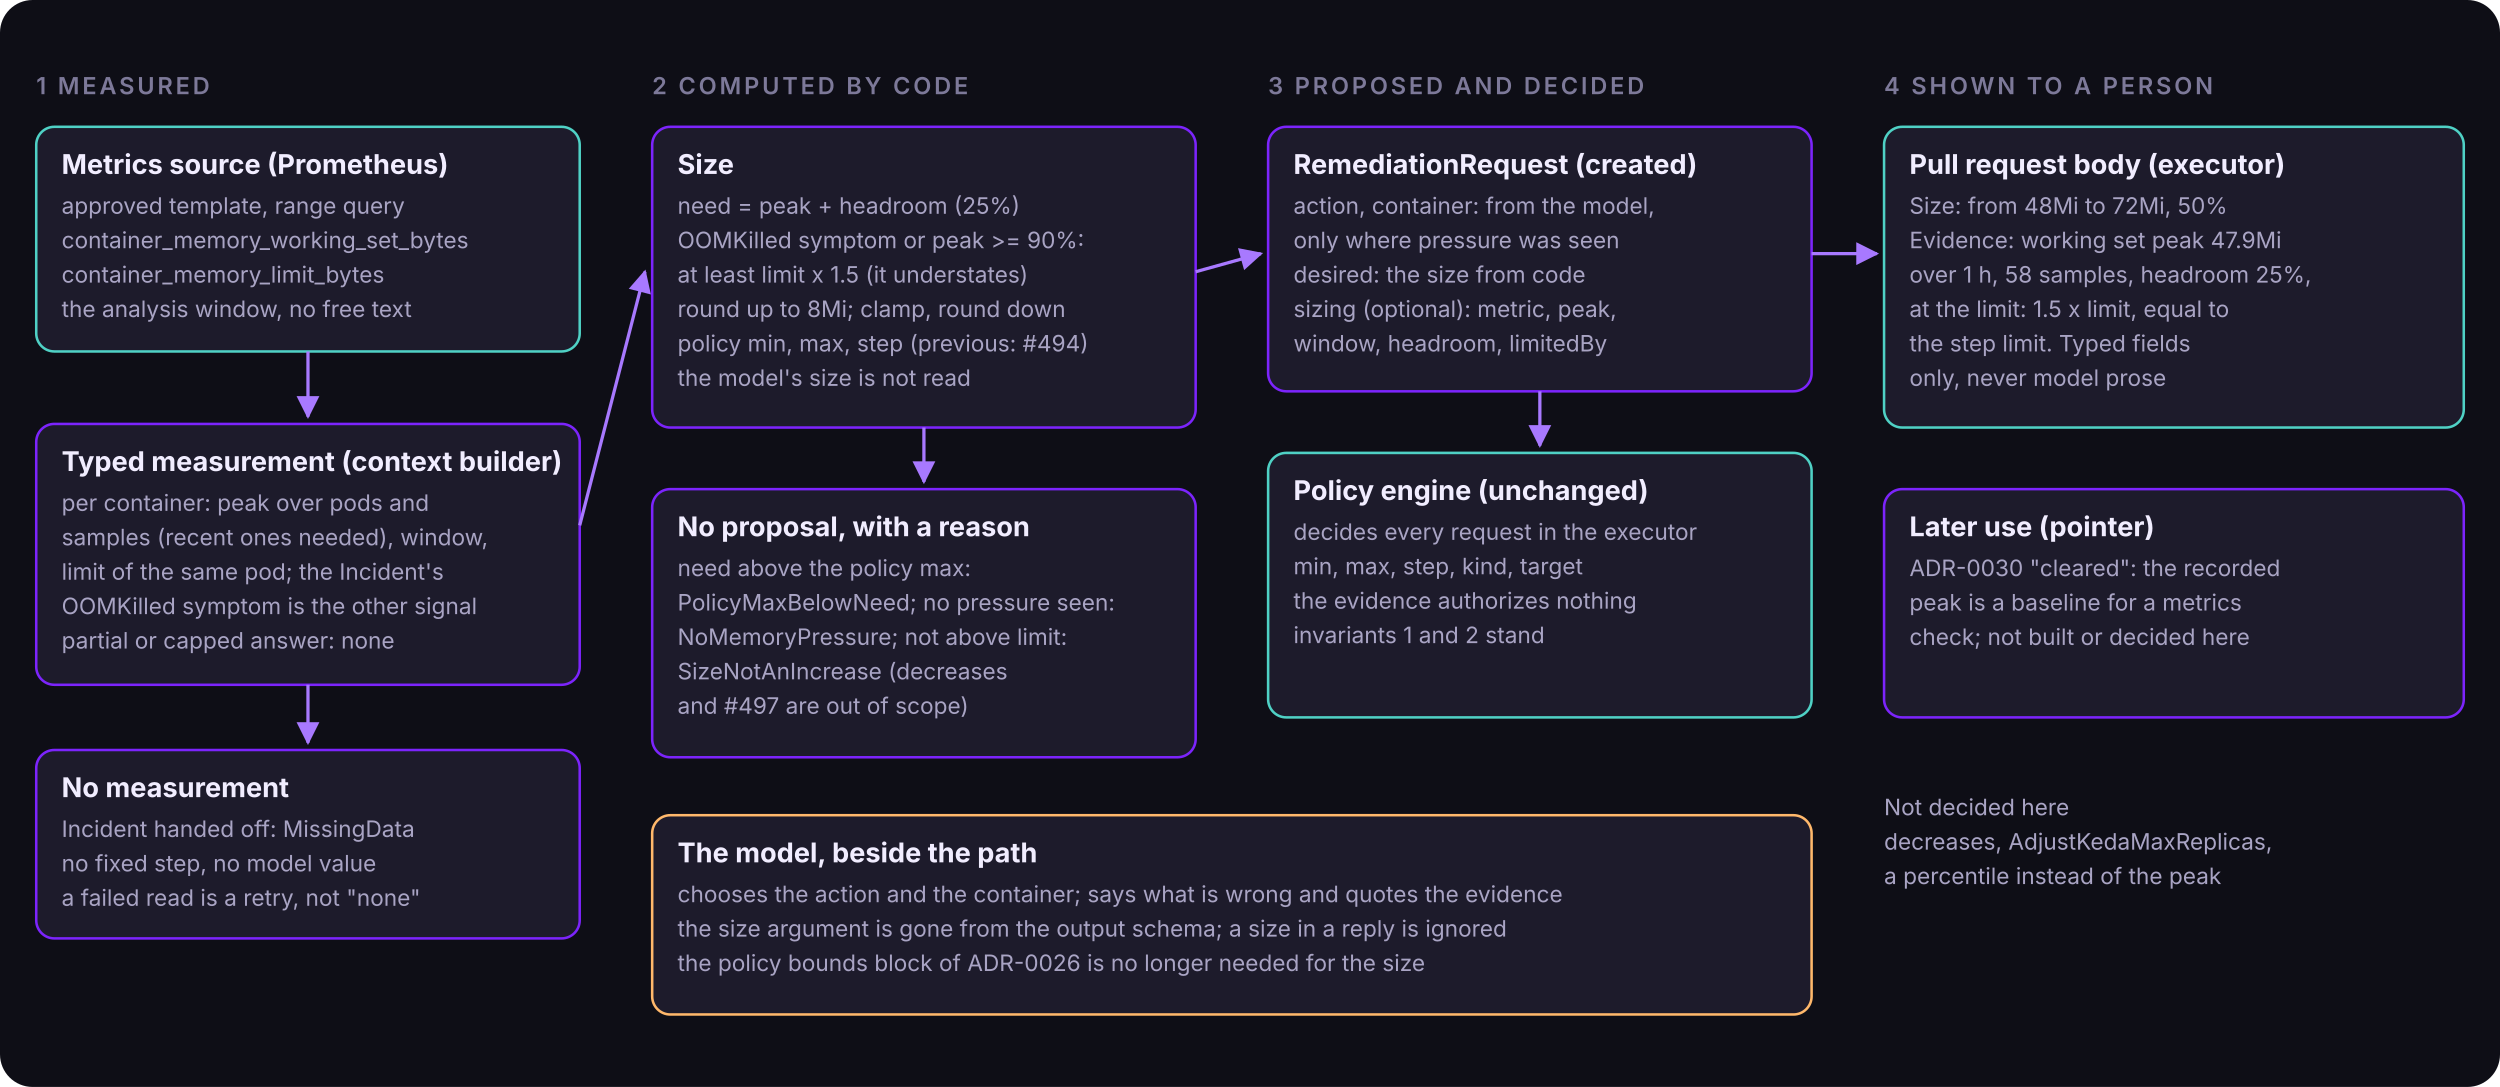
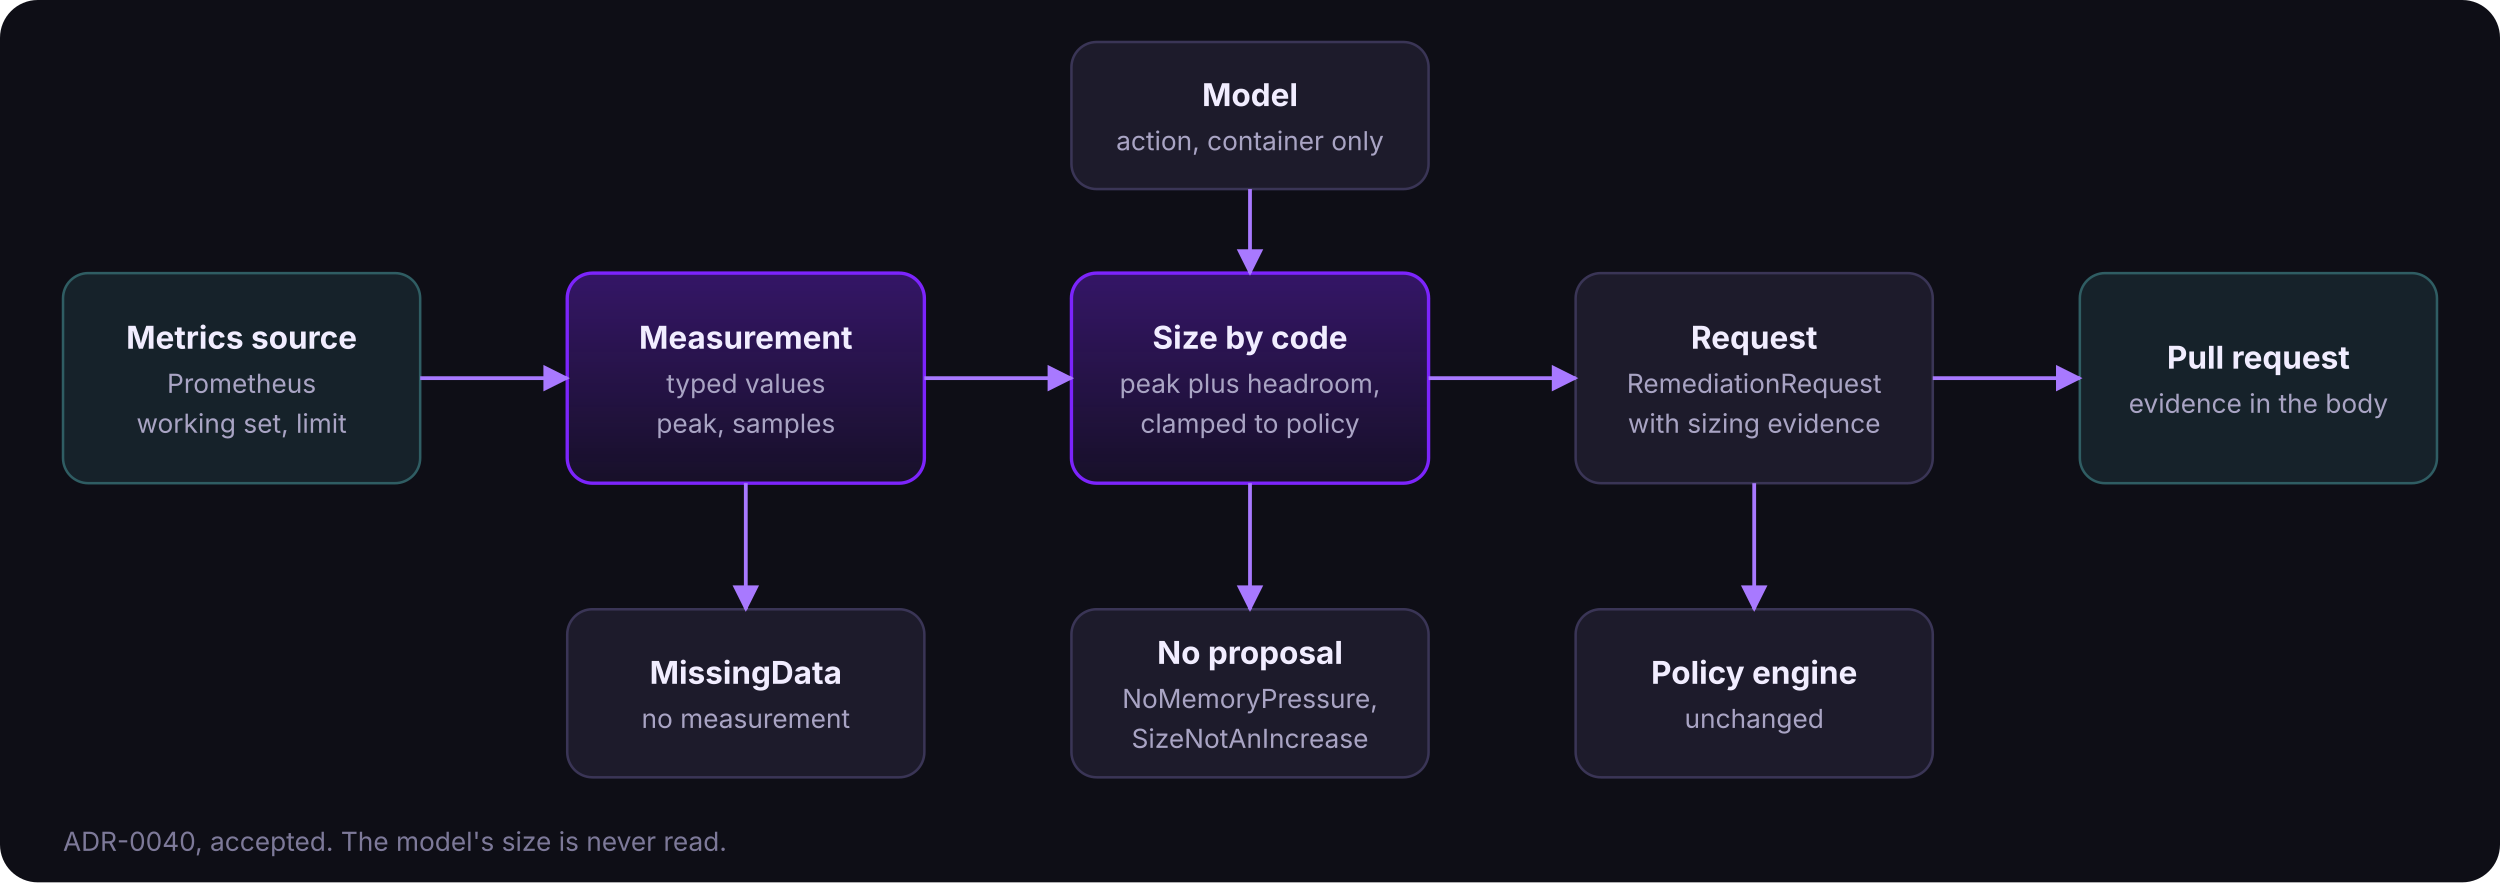
- <svg xmlns="http://www.w3.org/2000/svg" viewBox="0 0 1380 600" role="img" aria-labelledby="t d" font-family="Inter, 'Segoe UI', system-ui, -apple-system, sans-serif">
+ <svg xmlns="http://www.w3.org/2000/svg" viewBox="0 0 1190 420" role="img" aria-labelledby="t d" font-family="Inter, 'Segoe UI', system-ui, -apple-system, sans-serif">
  <defs>
    <marker id="a" viewBox="0 0 10 10" refX="9" refY="5" markerWidth="7" markerHeight="7" orient="auto-start-reverse">
      <path d="M0 0 10 5 0 10z" fill="#a879ff" />
    </marker>
+     <linearGradient id="glow" x1="0" y1="0" x2="0" y2="1">
+       <stop offset="0" stop-color="#7c24fc" stop-opacity=".35" />
+       <stop offset="1" stop-color="#7c24fc" stop-opacity=".08" />
+     </linearGradient>
    <style>
- .bt{fill:#1d1b2b;stroke:#7c24fc;stroke-width:1.4}
- .ext{fill:#1d1b2b;stroke:#4fd1c5;stroke-width:1.4}
- .mdl{fill:#1d1b2b;stroke:#ffb86b;stroke-width:1.4}
- .lanet{fill:#7d7999;font-size:13px;font-weight:600;letter-spacing:.12em}
- .h{fill:#f1edff;font-size:15px;font-weight:650}
- .s{fill:#a9a4c4;font-size:12.5px}
- .no{fill:#ff8fa3;font-size:12.5px;font-weight:600}
- .fb{stroke:#a879ff;stroke-width:1.8;fill:none}
- .fm{stroke:#ffb86b;stroke-width:1.8;fill:none;stroke-dasharray:6 4}
- </style>
+       .box{fill:#1d1b2b;stroke:#3a3556;stroke-width:1.2}
+       .key{fill:url(#glow);stroke:#7c24fc;stroke-width:1.6}
+       .ext{fill:#16222a;stroke:#2f5d63;stroke-width:1.2}
+       .no{fill:#241a22;stroke:#6b3a4a;stroke-width:1.2}
+       .h{fill:#f1edff;font-size:15px;font-weight:650}
+       .s{fill:#a9a4c4;font-size:12.5px}
+       .f{stroke:#a879ff;stroke-width:1.8;fill:none}
+       .l{fill:#c6a8ff;font-size:12.5px;font-weight:600}
+       .n{fill:#7d7999;font-size:12.5px}
+     </style>
  </defs>
-   <rect width="1380" height="600" rx="18" fill="#0e0e16" />
-   <text class="lanet" x="20" y="52">1  MEASURED</text>
-   <text class="lanet" x="360" y="52">2  COMPUTED BY CODE</text>
-   <text class="lanet" x="700" y="52">3  PROPOSED AND DECIDED</text>
-   <text class="lanet" x="1040" y="52">4  SHOWN TO A PERSON</text>
-   <rect class="ext" x="20" y="70" width="300" height="124" rx="10" />
-   <text class="h" x="34" y="96">Metrics source (Prometheus)</text>
-   <text class="s" x="34" y="118">approved template, range query</text>
-   <text class="s" x="34" y="137">container_memory_working_set_bytes</text>
-   <text class="s" x="34" y="156">container_memory_limit_bytes</text>
-   <text class="s" x="34" y="175">the analysis window, no free text</text>
-   <path class="fb" d="M170 194 L170 230" marker-end="url(#a)" />
-   <rect class="bt" x="20" y="234" width="300" height="144" rx="10" />
-   <text class="h" x="34" y="260">Typed measurement (context builder)</text>
-   <text class="s" x="34" y="282">per container: peak over pods and</text>
-   <text class="s" x="34" y="301">samples (recent ones needed), window,</text>
-   <text class="s" x="34" y="320">limit of the same pod; the Incident's</text>
-   <text class="s" x="34" y="339">OOMKilled symptom is the other signal</text>
-   <text class="s" x="34" y="358">partial or capped answer: none</text>
-   <rect class="bt" x="20" y="414" width="300" height="104" rx="10" />
-   <text class="h" x="34" y="440">No measurement</text>
-   <text class="s" x="34" y="462">Incident handed off: MissingData</text>
-   <text class="s" x="34" y="481">no fixed step, no model value</text>
-   <text class="s" x="34" y="500">a failed read is a retry, not "none"</text>
-   <path class="fb" d="M170 378 L170 410" marker-end="url(#a)" />
-   <rect class="bt" x="360" y="70" width="300" height="166" rx="10" />
-   <text class="h" x="374" y="96">Size</text>
-   <text class="s" x="374" y="118">need = peak + headroom (25%)</text>
-   <text class="s" x="374" y="137">OOMKilled symptom or peak &gt;= 90%:</text>
-   <text class="s" x="374" y="156">at least limit x 1.5 (it understates)</text>
-   <text class="s" x="374" y="175">round up to 8Mi; clamp, round down</text>
-   <text class="s" x="374" y="194">policy min, max, step (previous: #494)</text>
-   <text class="s" x="374" y="213">the model's size is not read</text>
-   <rect class="bt" x="360" y="270" width="300" height="148" rx="10" />
-   <text class="h" x="374" y="296">No proposal, with a reason</text>
-   <text class="s" x="374" y="318">need above the policy max:</text>
-   <text class="s" x="374" y="337">PolicyMaxBelowNeed; no pressure seen:</text>
-   <text class="s" x="374" y="356">NoMemoryPressure; not above limit:</text>
-   <text class="s" x="374" y="375">SizeNotAnIncrease (decreases</text>
-   <text class="s" x="374" y="394">and #497 are out of scope)</text>
-   <path class="fb" d="M320 290 L356 150" marker-end="url(#a)" />
-   <path class="fb" d="M510 236 L510 266" marker-end="url(#a)" />
-   <rect class="bt" x="700" y="70" width="300" height="146" rx="10" />
-   <text class="h" x="714" y="96">RemediationRequest (created)</text>
-   <text class="s" x="714" y="118">action, container: from the model,</text>
-   <text class="s" x="714" y="137">only where pressure was seen</text>
-   <text class="s" x="714" y="156">desired: the size from code</text>
-   <text class="s" x="714" y="175">sizing (optional): metric, peak,</text>
-   <text class="s" x="714" y="194">window, headroom, limitedBy</text>
-   <rect class="ext" x="700" y="250" width="300" height="146" rx="10" />
-   <text class="h" x="714" y="276">Policy engine (unchanged)</text>
-   <text class="s" x="714" y="298">decides every request in the executor</text>
-   <text class="s" x="714" y="317">min, max, step, kind, target</text>
-   <text class="s" x="714" y="336">the evidence authorizes nothing</text>
-   <text class="s" x="714" y="355">invariants 1 and 2 stand</text>
-   <path class="fb" d="M660 150 L696 140" marker-end="url(#a)" />
-   <path class="fb" d="M850 216 L850 246" marker-end="url(#a)" />
-   <rect class="ext" x="1040" y="70" width="320" height="166" rx="10" />
-   <text class="h" x="1054" y="96">Pull request body (executor)</text>
-   <text class="s" x="1054" y="118">Size: from 48Mi to 72Mi, 50%</text>
-   <text class="s" x="1054" y="137">Evidence: working set peak 47.9Mi</text>
-   <text class="s" x="1054" y="156">over 1 h, 58 samples, headroom 25%,</text>
-   <text class="s" x="1054" y="175">at the limit: 1.5 x limit, equal to</text>
-   <text class="s" x="1054" y="194">the step limit. Typed fields</text>
-   <text class="s" x="1054" y="213">only, never model prose</text>
-   <rect class="bt" x="1040" y="270" width="320" height="126" rx="10" />
-   <text class="h" x="1054" y="296">Later use (pointer)</text>
-   <text class="s" x="1054" y="318">ADR-0030 "cleared": the recorded</text>
-   <text class="s" x="1054" y="337">peak is a baseline for a metrics</text>
-   <text class="s" x="1054" y="356">check; not built or decided here</text>
-   <path class="fb" d="M1000 140 L1036 140" marker-end="url(#a)" />
-   <rect class="mdl" x="360" y="450" width="640" height="110" rx="10" />
-   <text class="h" x="374" y="476">The model, beside the path</text>
-   <text class="s" x="374" y="498">chooses the action and the container; says what is wrong and quotes the evidence</text>
-   <text class="s" x="374" y="517">the size argument is gone from the output schema; a size in a reply is ignored</text>
-   <text class="s" x="374" y="536">the policy bounds block of ADR-0026 is no longer needed for the size</text>
-   <text class="s" x="1040" y="450">Not decided here</text>
-   <text class="s" x="1040" y="469">decreases, AdjustKedaMaxReplicas,</text>
-   <text class="s" x="1040" y="488">a percentile instead of the peak</text>
+   <rect width="1190" height="420" rx="18" fill="#0e0e16" />
+   <rect class="ext" x="30" y="130" width="170" height="100" rx="12" />
+   <text class="h" x="115.0" y="166.0" text-anchor="middle">Metrics source</text>
+   <text class="s" x="115.0" y="187.0" text-anchor="middle">Prometheus</text>
+   <text class="s" x="115.0" y="206.0" text-anchor="middle">working set, limit</text>
+   <rect class="key" x="270" y="130" width="170" height="100" rx="12" />
+   <text class="h" x="355.0" y="166.0" text-anchor="middle">Measurement</text>
+   <text class="s" x="355.0" y="187.0" text-anchor="middle">typed values</text>
+   <text class="s" x="355.0" y="206.0" text-anchor="middle">peak, samples</text>
+   <rect class="key" x="510" y="130" width="170" height="100" rx="12" />
+   <text class="h" x="595.0" y="166.0" text-anchor="middle">Size by code</text>
+   <text class="s" x="595.0" y="187.0" text-anchor="middle">peak plus headroom,</text>
+   <text class="s" x="595.0" y="206.0" text-anchor="middle">clamped to policy</text>
+   <rect class="box" x="750" y="130" width="170" height="100" rx="12" />
+   <text class="h" x="835.0" y="166.0" text-anchor="middle">Request</text>
+   <text class="s" x="835.0" y="187.0" text-anchor="middle">RemediationRequest</text>
+   <text class="s" x="835.0" y="206.0" text-anchor="middle">with sizing evidence</text>
+   <rect class="ext" x="990" y="130" width="170" height="100" rx="12" />
+   <text class="h" x="1075.0" y="175.5" text-anchor="middle">Pull request</text>
+   <text class="s" x="1075.0" y="196.5" text-anchor="middle">evidence in the body</text>
+   <rect class="box" x="270" y="290" width="170" height="80" rx="12" />
+   <text class="h" x="355.0" y="325.5" text-anchor="middle">MissingData</text>
+   <text class="s" x="355.0" y="346.5" text-anchor="middle">no measurement</text>
+   <rect class="box" x="510" y="290" width="170" height="80" rx="12" />
+   <text class="h" x="595.0" y="316.0" text-anchor="middle">No proposal</text>
+   <text class="s" x="595.0" y="337.0" text-anchor="middle">NoMemoryPressure,</text>
+   <text class="s" x="595.0" y="356.0" text-anchor="middle">SizeNotAnIncrease</text>
+   <rect class="box" x="750" y="290" width="170" height="80" rx="12" />
+   <text class="h" x="835.0" y="325.5" text-anchor="middle">Policy engine</text>
+   <text class="s" x="835.0" y="346.5" text-anchor="middle">unchanged</text>
+   <rect class="box" x="510" y="20" width="170" height="70" rx="12" />
+   <text class="h" x="595.0" y="50.5" text-anchor="middle">Model</text>
+   <text class="s" x="595.0" y="71.5" text-anchor="middle">action, container only</text>
+   <path class="f" d="M200 180H270" marker-end="url(#a)" />
+   <path class="f" d="M440 180H510" marker-end="url(#a)" />
+   <path class="f" d="M680 180H750" marker-end="url(#a)" />
+   <path class="f" d="M920 180H990" marker-end="url(#a)" />
+   <path class="f" d="M355 230V290" marker-end="url(#a)" />
+   <path class="f" d="M595 230V290" marker-end="url(#a)" />
+   <path class="f" d="M835 230V290" marker-end="url(#a)" />
+   <path class="f" d="M595 90V130" marker-end="url(#a)" />
+   <text class="n" x="30" y="405">ADR-0040, accepted. The model's size is never read.</text>
</svg>
